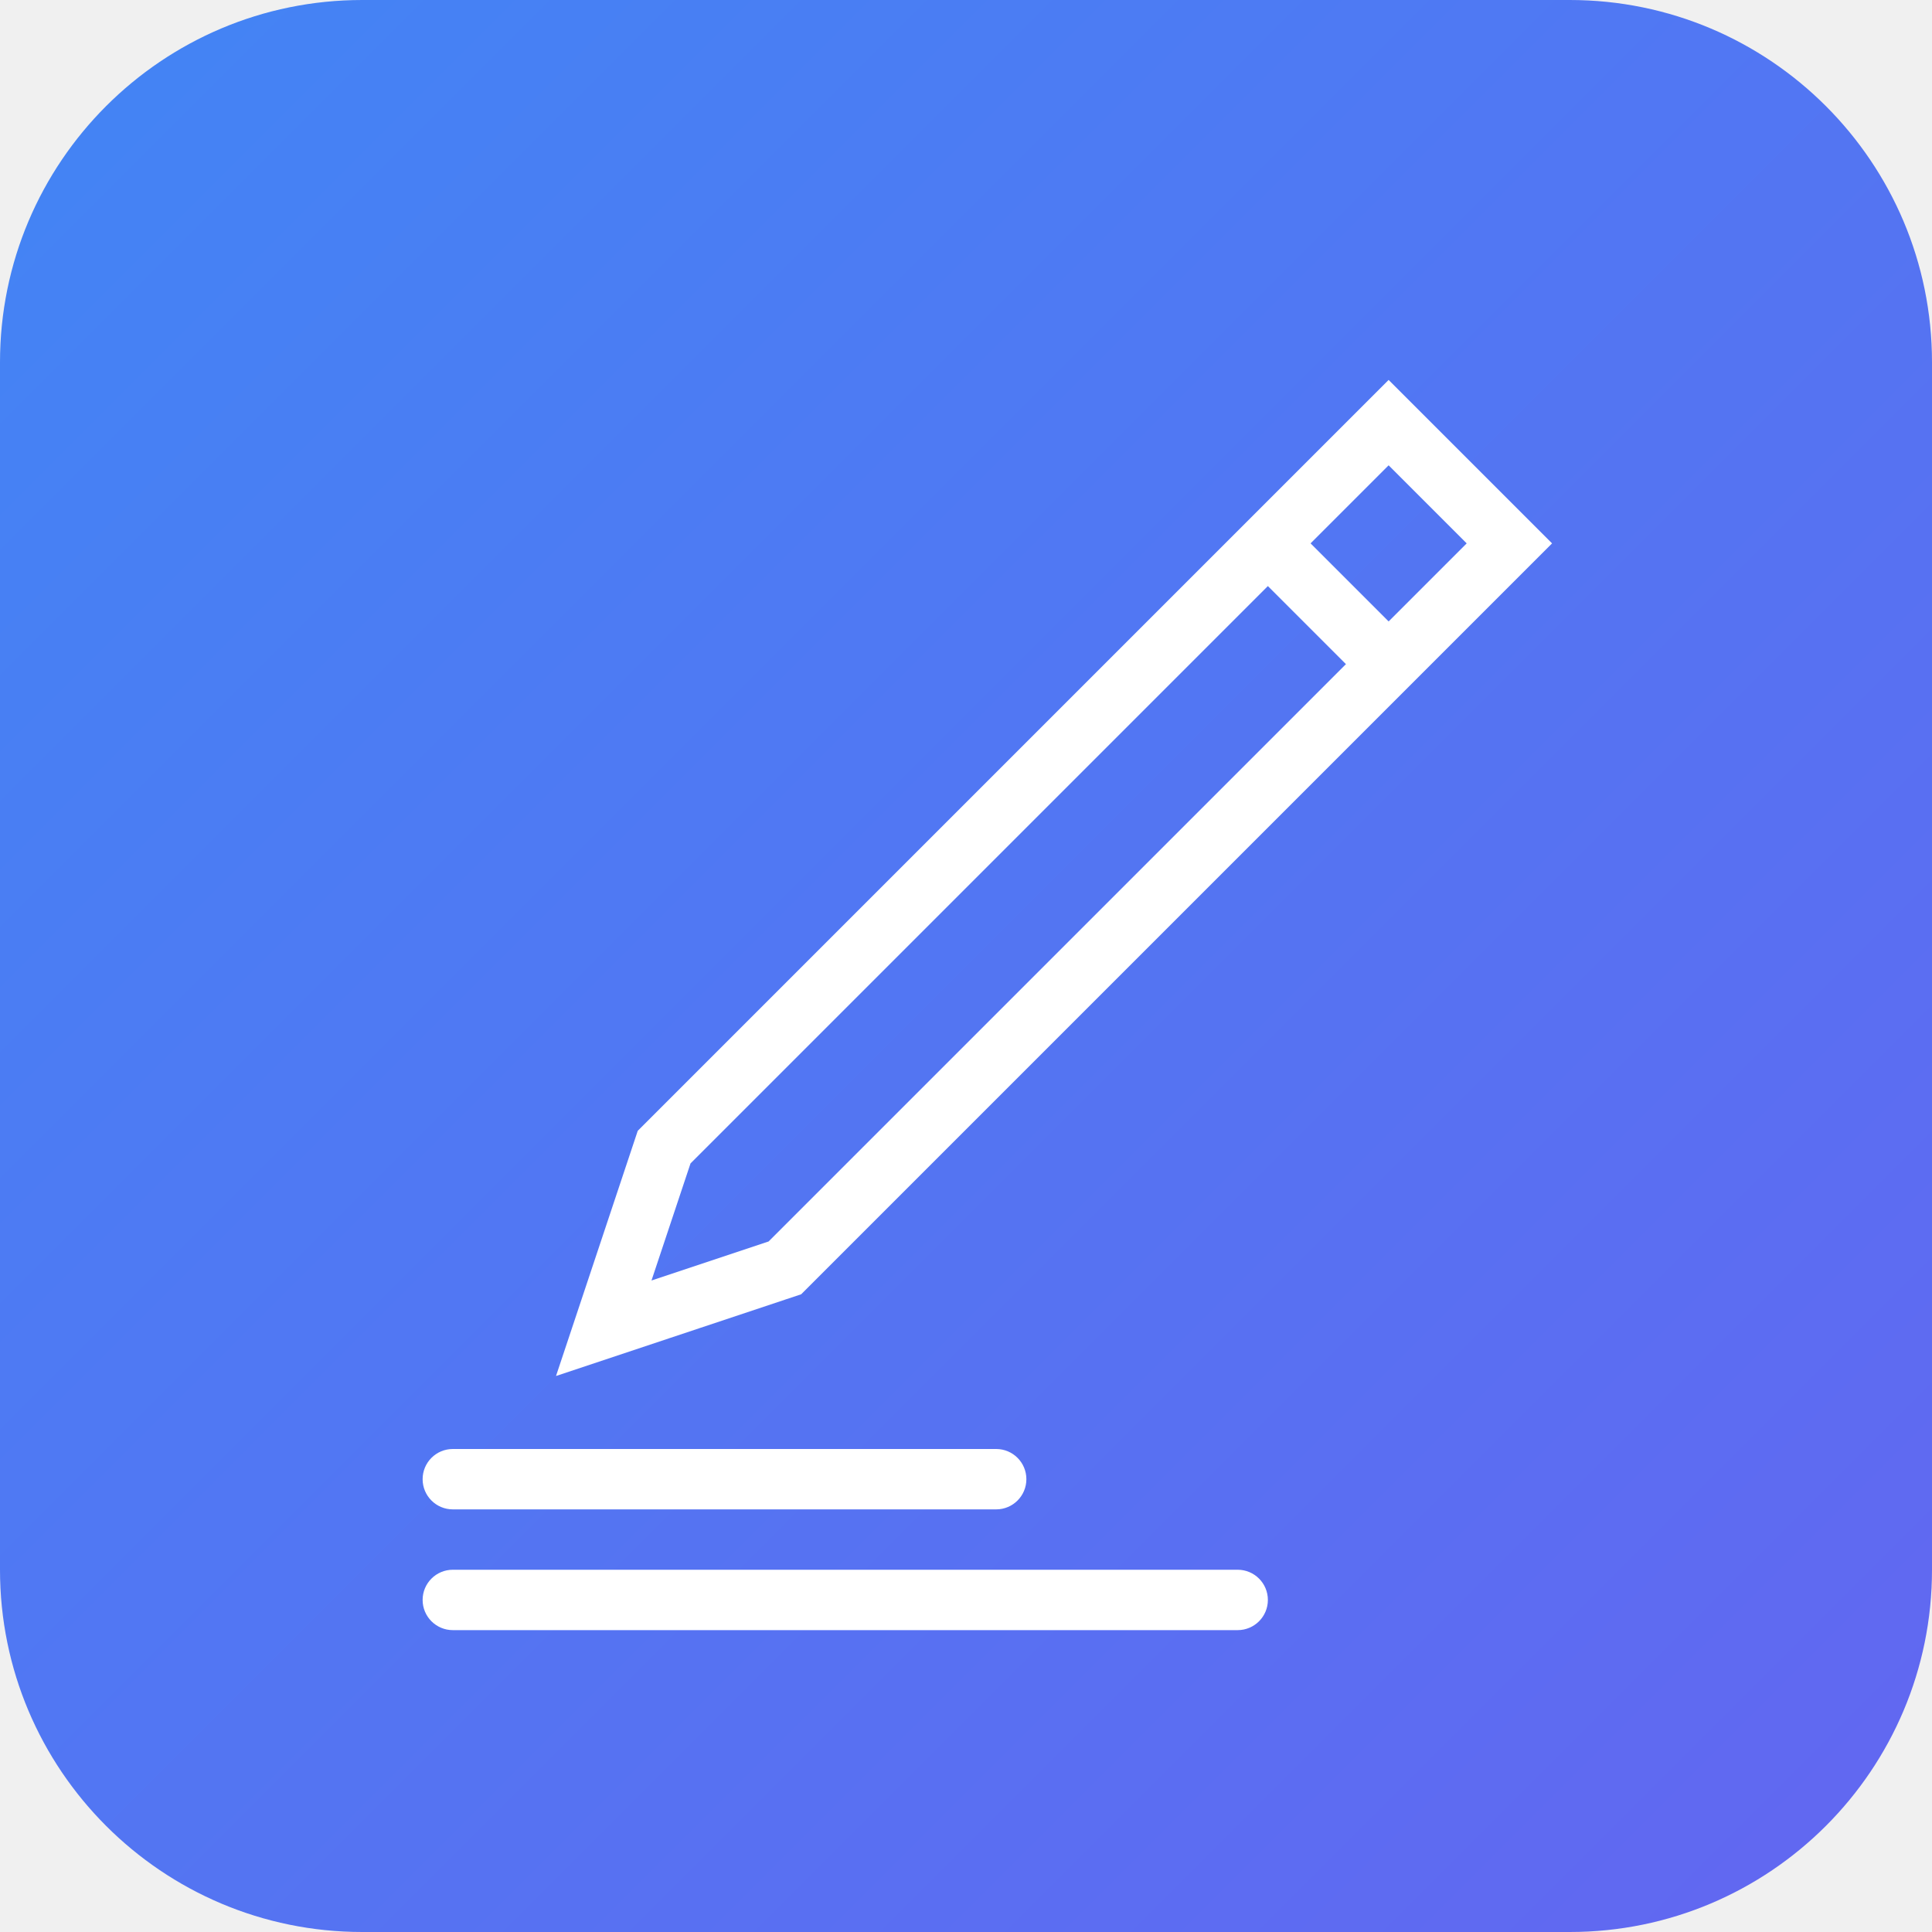
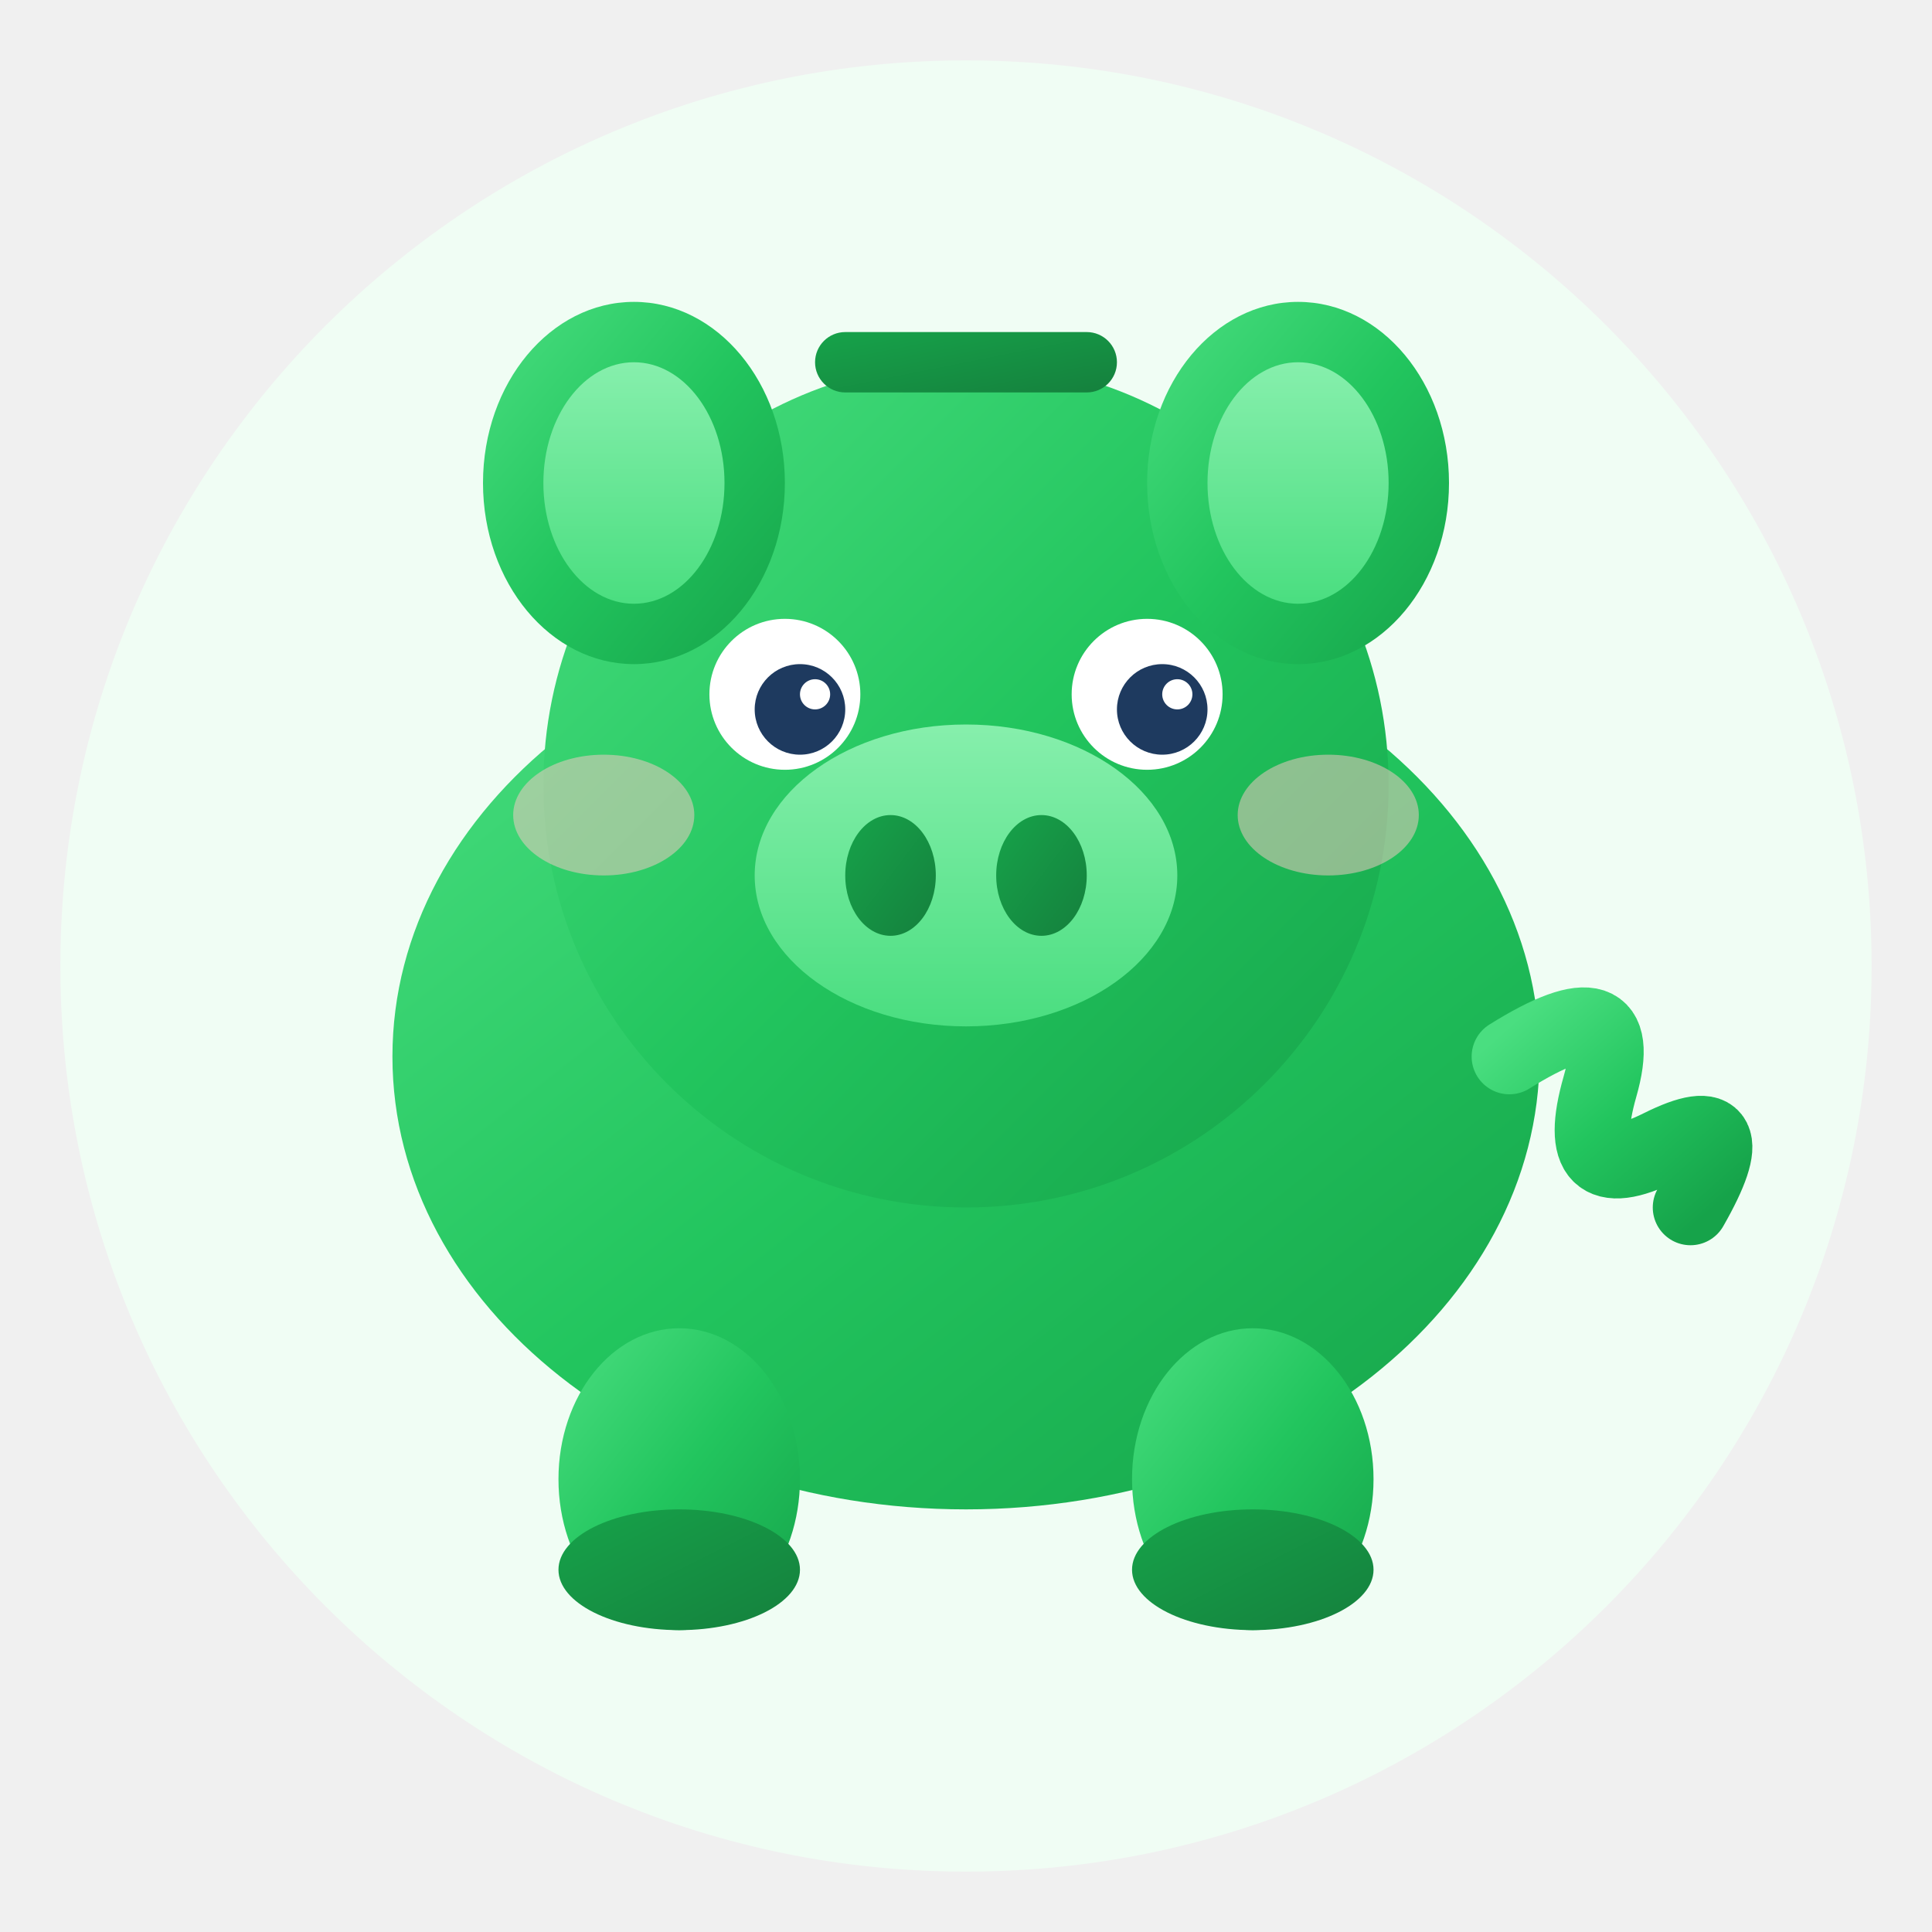
<svg xmlns="http://www.w3.org/2000/svg" viewBox="0 0 128 128">
  <defs>
-     <linearGradient id="bg" x1="0%" y1="0%" x2="100%" y2="100%">
-       <stop offset="0%" style="stop-color:#4285f4" />
-       <stop offset="100%" style="stop-color:#6366f1" />
+     <linearGradient id="bodyGrad" x1="0%" y1="0%" x2="100%" y2="100%">
+       <stop offset="0%" style="stop-color:#4ade80" />
+       <stop offset="50%" style="stop-color:#22c55e" />
+       <stop offset="100%" style="stop-color:#16a34a" />
+     </linearGradient>
+     <linearGradient id="darkGreen" x1="0%" y1="0%" x2="100%" y2="100%">
+       <stop offset="0%" style="stop-color:#16a34a" />
+       <stop offset="100%" style="stop-color:#15803d" />
+     </linearGradient>
+     <linearGradient id="lightGreen" x1="0%" y1="0%" x2="0%" y2="100%">
+       <stop offset="0%" style="stop-color:#86efac" />
+       <stop offset="100%" style="stop-color:#4ade80" />
    </linearGradient>
  </defs>
-   <rect width="128" height="128" rx="24" fill="url(#bg)" />
-   <g fill="white">
-     <path d="M92 28L100 36L52 84L40 88L44 76L92 28Z" stroke="white" stroke-width="4" fill="none" />
-     <path d="M84 36L92 44" stroke="white" stroke-width="4" />
-     <rect x="28" y="96" width="40" height="4" rx="2" />
-     <rect x="28" y="104" width="56" height="4" rx="2" />
-   </g>
+   <circle cx="64" cy="64" r="60" fill="#f0fdf4" />
+   <ellipse cx="64" cy="70" rx="38" ry="30" fill="url(#bodyGrad)" />
+   <circle cx="64" cy="52" r="28" fill="url(#bodyGrad)" />
+   <ellipse cx="42" cy="32" rx="10" ry="12" fill="url(#bodyGrad)" />
+   <ellipse cx="42" cy="32" rx="6" ry="8" fill="url(#lightGreen)" />
+   <ellipse cx="86" cy="32" rx="10" ry="12" fill="url(#bodyGrad)" />
+   <ellipse cx="86" cy="32" rx="6" ry="8" fill="url(#lightGreen)" />
+   <ellipse cx="64" cy="58" rx="14" ry="10" fill="url(#lightGreen)" />
+   <ellipse cx="59" cy="58" rx="3" ry="4" fill="url(#darkGreen)" />
+   <ellipse cx="69" cy="58" rx="3" ry="4" fill="url(#darkGreen)" />
+   <circle cx="52" cy="46" r="5" fill="white" />
+   <circle cx="76" cy="46" r="5" fill="white" />
+   <circle cx="53" cy="47" r="3" fill="#1e3a5f" />
+   <circle cx="77" cy="47" r="3" fill="#1e3a5f" />
+   <circle cx="54" cy="46" r="1" fill="white" />
+   <circle cx="78" cy="46" r="1" fill="white" />
+   <rect x="54" y="22" width="20" height="4" rx="2" fill="url(#darkGreen)" />
+   <ellipse cx="45" cy="98" rx="8" ry="10" fill="url(#bodyGrad)" />
+   <ellipse cx="83" cy="98" rx="8" ry="10" fill="url(#bodyGrad)" />
+   <ellipse cx="45" cy="104" rx="8" ry="4" fill="url(#darkGreen)" />
+   <ellipse cx="83" cy="104" rx="8" ry="4" fill="url(#darkGreen)" />
+   <path d="M100 70 Q108 65 106 72 Q104 79 110 76 Q116 73 112 80" stroke="url(#bodyGrad)" stroke-width="5" fill="none" stroke-linecap="round" />
+   <ellipse cx="40" cy="54" rx="6" ry="4" fill="#fecaca" opacity="0.5" />
+   <ellipse cx="88" cy="54" rx="6" ry="4" fill="#fecaca" opacity="0.5" />
</svg>
